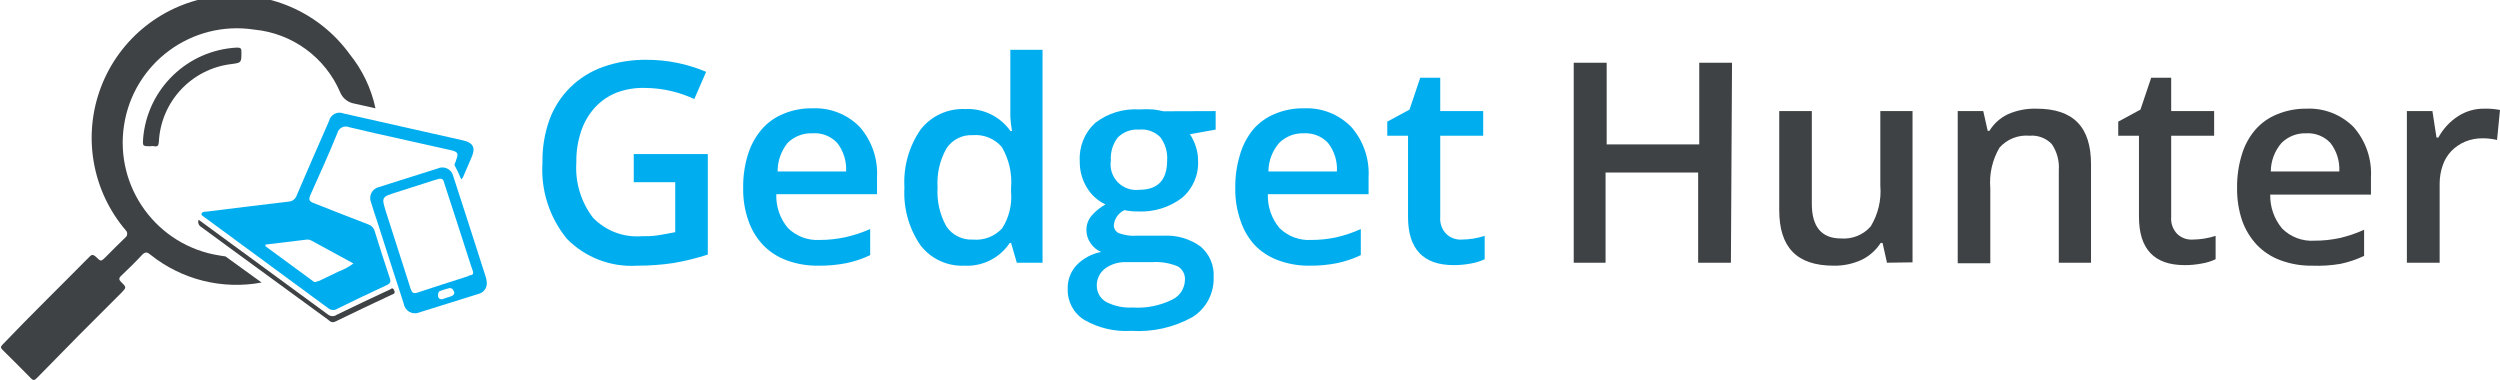
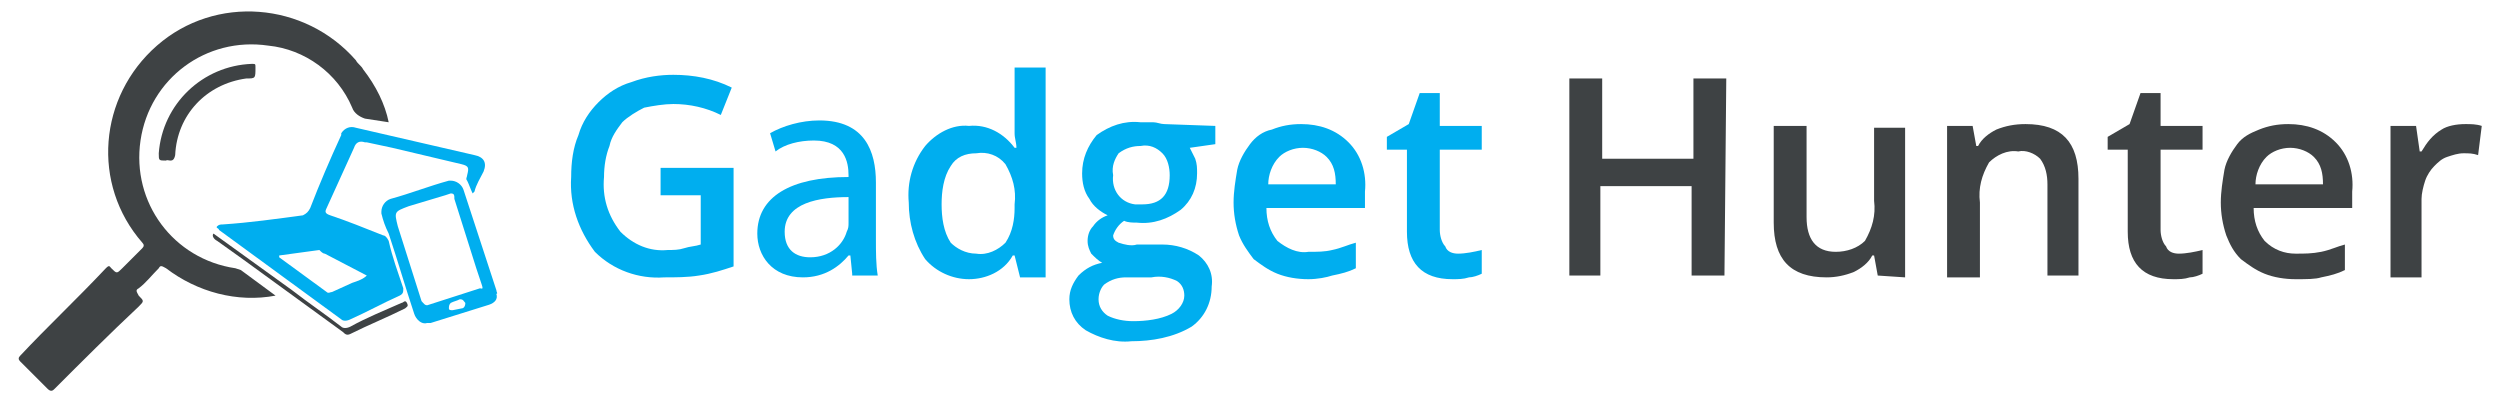
- <svg xmlns="http://www.w3.org/2000/svg" viewBox="0 0 135.03 20.52">
-   <defs>
-     <style>.a{fill:#00aeef;}.b{fill:#3e4244;}</style>
-   </defs>
-   <path class="a" d="M34.23,8.32h4v5.43a13.37,13.37,0,0,1-1.87.46,13.11,13.11,0,0,1-1.94.14,4.89,4.89,0,0,1-3.8-1.45,5.9,5.9,0,0,1-1.32-4.12,6.49,6.49,0,0,1,.38-2.32,4.77,4.77,0,0,1,1.13-1.75,4.87,4.87,0,0,1,1.77-1.1,6.85,6.85,0,0,1,2.35-.38,8.19,8.19,0,0,1,3.21.65L37.5,5.35a6.36,6.36,0,0,0-2.63-.6A4.05,4.05,0,0,0,33.31,5a3.19,3.19,0,0,0-1.18.81,3.55,3.55,0,0,0-.74,1.27,4.94,4.94,0,0,0-.26,1.68,4.43,4.43,0,0,0,.9,3,3.3,3.3,0,0,0,2.61,1c.29,0,.59,0,.89-.05s.61-.1.94-.17V9.84H34.23Z" />
-   <path class="a" d="M44.19,14.35a4.73,4.73,0,0,1-1.7-.29,3.38,3.38,0,0,1-1.28-.83,3.63,3.63,0,0,1-.79-1.32,5,5,0,0,1-.28-1.75,5.82,5.82,0,0,1,.25-1.79A3.83,3.83,0,0,1,41.13,7a3.06,3.06,0,0,1,1.18-.85,3.88,3.88,0,0,1,1.56-.3,3.37,3.37,0,0,1,2.56,1,3.8,3.8,0,0,1,.94,2.71v.93H41.93a2.69,2.69,0,0,0,.63,1.83,2.25,2.25,0,0,0,1.71.64,6.43,6.43,0,0,0,1.35-.14A7,7,0,0,0,47,12.37v1.41a5.6,5.6,0,0,1-1.27.43A7.26,7.26,0,0,1,44.19,14.35ZM43.87,7.2a1.8,1.8,0,0,0-1.33.52A2.44,2.44,0,0,0,42,9.26h3.7a2.3,2.3,0,0,0-.48-1.54A1.66,1.66,0,0,0,43.87,7.2Z" />
-   <path class="a" d="M52.09,14.35a2.83,2.83,0,0,1-2.38-1.11,5,5,0,0,1-.86-3.11A5,5,0,0,1,49.72,7a2.89,2.89,0,0,1,2.41-1.11,2.82,2.82,0,0,1,2.45,1.19h.08a6.69,6.69,0,0,1-.09-.78c0-.23,0-.43,0-.61v-3h1.74v11.5H54.92l-.31-1.07h-.07A2.76,2.76,0,0,1,52.09,14.35Zm.46-1.41a1.9,1.9,0,0,0,1.58-.61,3.14,3.14,0,0,0,.48-1.95v-.24a3.73,3.73,0,0,0-.5-2.2,1.86,1.86,0,0,0-1.57-.64A1.6,1.6,0,0,0,51.13,8a3.78,3.78,0,0,0-.49,2.12,3.84,3.84,0,0,0,.47,2.1A1.62,1.62,0,0,0,52.55,12.94Z" />
-   <path class="a" d="M65.66,6V7l-1.39.25a2.54,2.54,0,0,1,.31.64,2.36,2.36,0,0,1,.13.8,2.46,2.46,0,0,1-.87,2,3.66,3.66,0,0,1-2.4.73,3.25,3.25,0,0,1-.71-.07,1,1,0,0,0-.57.82.47.47,0,0,0,.26.42,2.34,2.34,0,0,0,1,.14h1.42a3.13,3.13,0,0,1,2,.58,2,2,0,0,1,.71,1.66,2.44,2.44,0,0,1-1.13,2.15,6,6,0,0,1-3.32.75,4.51,4.51,0,0,1-2.55-.6,1.89,1.89,0,0,1-.88-1.68,1.78,1.78,0,0,1,.48-1.27,2.48,2.48,0,0,1,1.32-.71,1.32,1.32,0,0,1-.57-.48,1.23,1.23,0,0,1-.22-.69,1.19,1.19,0,0,1,.26-.77,2.73,2.73,0,0,1,.77-.63,2.28,2.28,0,0,1-1-.9,2.62,2.62,0,0,1-.39-1.43,2.6,2.6,0,0,1,.83-2.07,3.54,3.54,0,0,1,2.39-.73,5.81,5.81,0,0,1,.72,0,4,4,0,0,1,.58.1Zm-6.42,9.44a1,1,0,0,0,.51.87,2.78,2.78,0,0,0,1.42.3,4.21,4.21,0,0,0,2.13-.42A1.2,1.2,0,0,0,64,15.14a.79.79,0,0,0-.38-.75,3.09,3.09,0,0,0-1.42-.23H60.85a1.81,1.81,0,0,0-1.17.35A1.14,1.14,0,0,0,59.24,15.46ZM60,8.67a1.38,1.38,0,0,0,1.54,1.58q1.5,0,1.5-1.59a1.87,1.87,0,0,0-.37-1.25A1.41,1.41,0,0,0,61.52,7a1.46,1.46,0,0,0-1.15.43A1.83,1.83,0,0,0,60,8.67Z" />
-   <path class="a" d="M70.74,14.35a4.73,4.73,0,0,1-1.7-.29,3.38,3.38,0,0,1-1.28-.83A3.63,3.63,0,0,1,67,11.91a5,5,0,0,1-.28-1.75,5.82,5.82,0,0,1,.25-1.79A3.83,3.83,0,0,1,67.68,7a3.06,3.06,0,0,1,1.18-.85,3.88,3.88,0,0,1,1.56-.3,3.37,3.37,0,0,1,2.56,1,3.8,3.8,0,0,1,.94,2.71v.93H68.48a2.69,2.69,0,0,0,.63,1.83,2.25,2.25,0,0,0,1.71.64,6.43,6.43,0,0,0,1.35-.14,7,7,0,0,0,1.33-.45v1.41a5.6,5.6,0,0,1-1.27.43A7.26,7.26,0,0,1,70.74,14.35ZM70.42,7.2a1.8,1.8,0,0,0-1.33.52,2.38,2.38,0,0,0-.58,1.54h3.7a2.3,2.3,0,0,0-.48-1.54A1.66,1.66,0,0,0,70.42,7.2Z" />
-   <path class="a" d="M78.93,12.94a4.15,4.15,0,0,0,1.26-.2V14a2.73,2.73,0,0,1-.73.23,4.83,4.83,0,0,1-.94.09c-1.65,0-2.47-.87-2.47-2.61V7.33H74.93V6.57l1.2-.65.58-1.72h1.08V6h2.32V7.33H77.79v4.38a1.18,1.18,0,0,0,.32.92A1.1,1.1,0,0,0,78.93,12.94Z" />
-   <path class="b" d="M93.49,14.19H91.72V9.32h-5v4.87H85V3.39h1.78V7.8h5V3.39h1.77Z" />
-   <path class="b" d="M101.92,14.19l-.24-1.07h-.1a2.56,2.56,0,0,1-1,.9,3.45,3.45,0,0,1-1.54.33c-2,0-2.94-1-2.94-3V6h1.76v5c0,1.25.52,1.88,1.58,1.88a1.93,1.93,0,0,0,1.6-.65,3.64,3.64,0,0,0,.52-2.2V6h1.74v8.17Z" />
-   <path class="b" d="M112.94,14.19H111.2v-5a2.22,2.22,0,0,0-.38-1.41,1.49,1.49,0,0,0-1.2-.45,1.94,1.94,0,0,0-1.62.64,3.7,3.7,0,0,0-.5,2.19v4.06h-1.76V6h1.38l.24,1.07h.09a2.36,2.36,0,0,1,1-.9A3.58,3.58,0,0,1,110,5.87c2,0,2.94,1,2.94,3Z" />
-   <path class="b" d="M118.41,12.94a4.15,4.15,0,0,0,1.26-.2V14a2.73,2.73,0,0,1-.73.23,4.83,4.83,0,0,1-.94.09c-1.65,0-2.47-.87-2.47-2.61V7.33h-1.12V6.57l1.2-.65.58-1.72h1.08V6h2.32V7.33h-2.32v4.38a1.18,1.18,0,0,0,.32.92A1.1,1.1,0,0,0,118.41,12.94Z" />
-   <path class="b" d="M124.88,14.35a4.73,4.73,0,0,1-1.7-.29,3.38,3.38,0,0,1-1.28-.83,3.8,3.8,0,0,1-.8-1.32,5.27,5.27,0,0,1-.27-1.75,5.82,5.82,0,0,1,.25-1.79A3.67,3.67,0,0,1,121.82,7,3.1,3.1,0,0,1,123,6.17a4,4,0,0,1,1.57-.3,3.37,3.37,0,0,1,2.56,1,3.79,3.79,0,0,1,.93,2.71v.93h-5.44a2.75,2.75,0,0,0,.64,1.83A2.25,2.25,0,0,0,125,13a6.45,6.45,0,0,0,1.36-.14,7,7,0,0,0,1.33-.45v1.41a5.6,5.6,0,0,1-1.27.43A7.33,7.33,0,0,1,124.88,14.35Zm-.32-7.15a1.8,1.8,0,0,0-1.33.52,2.38,2.38,0,0,0-.58,1.54h3.7a2.3,2.3,0,0,0-.48-1.54A1.66,1.66,0,0,0,124.56,7.2Z" />
-   <path class="b" d="M134.17,5.87a3.83,3.83,0,0,1,.86.07l-.16,1.62a3.33,3.33,0,0,0-.78-.09,2.39,2.39,0,0,0-.94.18,2.25,2.25,0,0,0-.74.5,2.08,2.08,0,0,0-.47.77,3,3,0,0,0-.17,1v4.27H130V6h1.38l.22,1.43h.1a3.18,3.18,0,0,1,1.06-1.15A2.53,2.53,0,0,1,134.17,5.87Z" />
-   <path class="a" d="M25,7.58,18.56,6.13a.58.58,0,0,0-.79.41c-.58,1.33-1.17,2.66-1.74,4a.49.49,0,0,1-.44.35c-1.48.17-2.95.36-4.43.54-.09,0-.23,0-.27.1s.08.14.15.2l6.72,4.94a.41.41,0,0,0,.47,0c.88-.43,1.77-.86,2.66-1.27.2-.09.23-.19.16-.39-.28-.85-.56-1.7-.82-2.55a.52.52,0,0,0-.34-.34c-1-.38-2-.78-2.94-1.15-.28-.1-.28-.21-.18-.45.49-1.1,1-2.21,1.45-3.33a.47.47,0,0,1,.64-.32l1.37.32,4.12.92c.39.09.43.18.28.55,0,.1-.14.21-.05.32a5.94,5.94,0,0,1,.33.71L25,9.59c.15-.36.31-.71.46-1.07C25.7,8,25.58,7.71,25,7.58ZM16.83,13l2.26,1.23a3.23,3.23,0,0,1-.79.43l-1.08.52c-.1,0-.2.12-.32,0l-2.56-1.88,0-.09,2.24-.27A.43.43,0,0,1,16.83,13Z" />
-   <path class="a" d="M26.25,15c-.59-1.83-1.17-3.66-1.77-5.49a.6.6,0,0,0-.84-.41c-1.06.33-2.11.67-3.16,1a.61.61,0,0,0-.44.83c.11.36.23.72.35,1.08.47,1.47.94,2.94,1.42,4.4a.61.61,0,0,0,.85.46l3.2-1a.58.58,0,0,0,.43-.63A1.31,1.31,0,0,0,26.25,15Zm-1.88,1-.45.15a.19.19,0,0,1-.26-.14c0-.12,0-.24.1-.29a4.48,4.48,0,0,1,.52-.16c.18,0,.21.12.26.24A.22.22,0,0,1,24.37,16Zm.94-1.09c-.93.3-1.86.59-2.78.9-.24.08-.3-.06-.36-.24l-1.32-4.12c-.25-.81-.25-.81.58-1.07l2-.64.32-.09c.22,0,.21.14.25.26.42,1.26.82,2.53,1.23,3.79.1.29.18.59.29.88S25.48,14.84,25.31,14.89Z" />
-   <path class="b" d="M8.15,7.9c-.45,0-.45,0-.42-.42A5.36,5.36,0,0,1,12.8,2.57c.2,0,.25.05.24.25,0,.56,0,.57-.54.64A4.45,4.45,0,0,0,8.58,7.67C8.56,8.07,8.28,7.83,8.15,7.9Z" />
-   <path class="b" d="M10.73,11.87,15,15c.91.67,1.83,1.34,2.73,2a.39.39,0,0,0,.46,0c.94-.46,1.88-.9,2.82-1.34.07,0,.18-.19.27,0s0,.21-.15.27c-1,.47-2,.94-3,1.43-.2.1-.3,0-.42-.1l-5.48-4-1.36-1A.31.31,0,0,1,10.73,11.87Z" />
-   <path class="b" d="M14.13,15.26a7.43,7.43,0,0,1-6-1.5c-.18-.15-.28-.17-.45,0-.36.39-.74.76-1.13,1.13-.15.14-.13.22,0,.35.29.28.28.29,0,.58Q4.23,18.12,2,20.41c-.13.14-.21.16-.35,0-.49-.51-1-1-1.51-1.51-.11-.11-.12-.17,0-.29C1.68,17,3.26,15.46,4.84,13.86c.16-.16.22-.07.33,0,.28.28.28.28.56,0s.71-.72,1.08-1.07a.25.25,0,0,0,0-.33A7.7,7.7,0,1,1,18.89,2.93a6.93,6.93,0,0,1,1.39,2.92l-1.21-.27A1,1,0,0,1,18.38,5a5.63,5.63,0,0,0-4.64-3.4,6.17,6.17,0,0,0-1.88,12.2l.32.05Z" />
+ <svg xmlns="http://www.w3.org/2000/svg" version="1.1" id="Layer_1" x="0px" y="0px" viewBox="0 0 137 22" style="enable-background:new 0 0 137 22;" xml:space="preserve">
+   <style type="text/css">
+ 	.st0{fill:#00AEEF;}
+ 	.st1{fill:#3E4244;}
+ </style>
+   <path class="st0" d="M36.2,9.2h4v5.4c-0.6,0.2-1.2,0.4-1.9,0.5c-0.6,0.1-1.3,0.1-1.9,0.1c-1.4,0.1-2.8-0.4-3.8-1.4  c-0.9-1.2-1.4-2.6-1.3-4.1c0-0.8,0.1-1.6,0.4-2.3c0.2-0.7,0.6-1.3,1.1-1.8c0.5-0.5,1.1-0.9,1.8-1.1c0.8-0.3,1.6-0.4,2.3-0.4  c1.1,0,2.2,0.2,3.2,0.7l-0.6,1.5c-0.8-0.4-1.7-0.6-2.6-0.6c-0.5,0-1.1,0.1-1.6,0.2c-0.4,0.2-0.9,0.5-1.2,0.8  c-0.3,0.4-0.6,0.8-0.7,1.3c-0.2,0.5-0.3,1.1-0.3,1.7c-0.1,1.1,0.2,2.1,0.9,3c0.7,0.7,1.6,1.1,2.6,1c0.3,0,0.6,0,0.9-0.1  s0.6-0.1,0.9-0.2v-2.7h-2.2V9.2z" />
+   <path class="st0" d="M53.1,15.3c-0.9,0-1.8-0.4-2.4-1.1c-0.6-0.9-0.9-2-0.9-3.1c-0.1-1.1,0.2-2.2,0.9-3.1c0.6-0.7,1.5-1.2,2.4-1.1  c1-0.1,1.9,0.4,2.5,1.2h0.1c0-0.3-0.1-0.5-0.1-0.8c0-0.2,0-0.4,0-0.6v-3h1.7v11.5h-1.4L55.6,14h-0.1C55,14.9,54,15.3,53.1,15.3z   M53.5,13.9c0.6,0.1,1.2-0.2,1.6-0.6c0.4-0.6,0.5-1.3,0.5-1.9v-0.2c0.1-0.8-0.1-1.5-0.5-2.2c-0.4-0.5-1-0.7-1.6-0.6  c-0.6,0-1.1,0.2-1.4,0.7c-0.4,0.6-0.5,1.4-0.5,2.1c0,0.7,0.1,1.5,0.5,2.1C52.4,13.6,52.9,13.9,53.5,13.9z" />
+   <path class="st0" d="M66.6,6.9v1l-1.4,0.2c0.1,0.2,0.2,0.4,0.3,0.6c0.1,0.3,0.1,0.5,0.1,0.8c0,0.8-0.3,1.5-0.9,2  c-0.7,0.5-1.5,0.8-2.4,0.7c-0.2,0-0.5,0-0.7-0.1c-0.3,0.2-0.5,0.5-0.6,0.8c0,0.2,0.1,0.3,0.3,0.4c0.3,0.1,0.7,0.2,1,0.1h1.4  c0.7,0,1.4,0.2,2,0.6c0.5,0.4,0.8,1,0.7,1.7c0,0.9-0.4,1.7-1.1,2.2c-1,0.6-2.2,0.8-3.3,0.8c-0.9,0.1-1.8-0.2-2.5-0.6  c-0.6-0.4-0.9-1-0.9-1.7c0-0.5,0.2-0.9,0.5-1.3c0.4-0.4,0.8-0.6,1.3-0.7c-0.2-0.1-0.4-0.3-0.6-0.5c-0.1-0.2-0.2-0.4-0.2-0.7  c0-0.3,0.1-0.6,0.3-0.8c0.2-0.3,0.5-0.5,0.8-0.6c-0.4-0.2-0.8-0.5-1-0.9c-0.3-0.4-0.4-0.9-0.4-1.4c0-0.8,0.3-1.5,0.8-2.1  c0.7-0.5,1.5-0.8,2.4-0.7c0.2,0,0.5,0,0.7,0c0.2,0,0.4,0.1,0.6,0.1L66.6,6.9z M60.2,16.4c0,0.4,0.2,0.7,0.5,0.9  c0.4,0.2,0.9,0.3,1.4,0.3c0.7,0,1.5-0.1,2.1-0.4c0.4-0.2,0.7-0.6,0.7-1c0-0.3-0.1-0.6-0.4-0.8c-0.4-0.2-0.9-0.3-1.4-0.2h-1.4  c-0.4,0-0.8,0.1-1.2,0.4C60.4,15.7,60.2,16,60.2,16.4L60.2,16.4z M61,9.6c-0.1,0.8,0.4,1.5,1.2,1.6c0.1,0,0.3,0,0.4,0  c1,0,1.5-0.5,1.5-1.6c0-0.4-0.1-0.9-0.4-1.2c-0.3-0.3-0.7-0.5-1.2-0.4c-0.4,0-0.8,0.1-1.2,0.4C61.1,8.7,60.9,9.1,61,9.6z" />
+   <path class="st0" d="M71.7,15.3c-0.6,0-1.2-0.1-1.7-0.3c-0.5-0.2-0.9-0.5-1.3-0.8c-0.3-0.4-0.6-0.8-0.8-1.3  c-0.2-0.6-0.3-1.2-0.3-1.8c0-0.6,0.1-1.2,0.2-1.8c0.1-0.5,0.4-1,0.7-1.4c0.3-0.4,0.7-0.7,1.2-0.8c0.5-0.2,1-0.3,1.6-0.3  c1,0,1.9,0.3,2.6,1c0.7,0.7,1,1.7,0.9,2.7v0.9h-5.4c0,0.7,0.2,1.3,0.6,1.8c0.5,0.4,1.1,0.7,1.7,0.6c0.5,0,0.9,0,1.3-0.1  c0.5-0.1,0.9-0.3,1.3-0.4v1.4c-0.4,0.2-0.8,0.3-1.3,0.4C72.7,15.2,72.2,15.3,71.7,15.3z M71.4,8.1c-0.5,0-1,0.2-1.3,0.5  c-0.4,0.4-0.6,1-0.6,1.5h3.7c0-0.6-0.1-1.1-0.5-1.5C72.4,8.3,71.9,8.1,71.4,8.1z" />
+   <path class="st0" d="M79.9,13.9c0.4,0,0.9-0.1,1.3-0.2v1.3c-0.2,0.1-0.5,0.2-0.7,0.2c-0.3,0.1-0.6,0.1-0.9,0.1  c-1.7,0-2.5-0.9-2.5-2.6V8.2h-1.1V7.5l1.2-0.7l0.6-1.7h1.1v1.8h2.3v1.3h-2.3v4.4c0,0.3,0.1,0.7,0.3,0.9  C79.3,13.8,79.6,13.9,79.9,13.9z" />
+   <path class="st1" d="M94.5,15.1h-1.8v-4.9h-5v4.9H86V4.3h1.8v4.4h5V4.3h1.8L94.5,15.1z" />
+   <path class="st1" d="M102.9,15.1l-0.2-1.1h-0.1c-0.2,0.4-0.6,0.7-1,0.9c-0.5,0.2-1,0.3-1.5,0.3c-2,0-2.9-1-2.9-3V6.9h1.8v5  c0,1.2,0.5,1.9,1.6,1.9c0.6,0,1.2-0.2,1.6-0.6c0.4-0.7,0.6-1.4,0.5-2.2v-4h1.7v8.2L102.9,15.1z" />
+   <path class="st1" d="M113.9,15.1h-1.7v-5c0-0.5-0.1-1-0.4-1.4c-0.3-0.3-0.8-0.5-1.2-0.4c-0.6-0.1-1.2,0.2-1.6,0.6  c-0.4,0.7-0.6,1.4-0.5,2.2v4.1h-1.8V6.9h1.4l0.2,1.1h0.1c0.2-0.4,0.6-0.7,1-0.9c0.5-0.2,1-0.3,1.6-0.3c2,0,2.9,1,2.9,3V15.1z" />
+   <path class="st1" d="M119.4,13.9c0.4,0,0.9-0.1,1.3-0.2v1.3c-0.2,0.1-0.5,0.2-0.7,0.2c-0.3,0.1-0.6,0.1-0.9,0.1  c-1.7,0-2.5-0.9-2.5-2.6V8.2h-1.1V7.5l1.2-0.7l0.6-1.7h1.1v1.8h2.3v1.3h-2.3v4.4c0,0.3,0.1,0.7,0.3,0.9  C118.8,13.8,119.1,13.9,119.4,13.9z" />
+   <path class="st1" d="M125.8,15.3c-0.6,0-1.2-0.1-1.7-0.3c-0.5-0.2-0.9-0.5-1.3-0.8c-0.4-0.4-0.6-0.8-0.8-1.3  c-0.2-0.6-0.3-1.2-0.3-1.8c0-0.6,0.1-1.2,0.2-1.8c0.1-0.5,0.4-1,0.7-1.4c0.3-0.4,0.7-0.6,1.2-0.8c0.5-0.2,1-0.3,1.6-0.3  c1,0,1.9,0.3,2.6,1c0.7,0.7,1,1.7,0.9,2.7v0.9h-5.4c0,0.7,0.2,1.3,0.6,1.8c0.5,0.5,1.1,0.7,1.7,0.7c0.5,0,0.9,0,1.4-0.1  c0.5-0.1,0.9-0.3,1.3-0.4v1.4c-0.4,0.2-0.8,0.3-1.3,0.4C126.9,15.3,126.4,15.3,125.8,15.3z M125.5,8.1c-0.5,0-1,0.2-1.3,0.5  c-0.4,0.4-0.6,1-0.6,1.5h3.7c0-0.6-0.1-1.1-0.5-1.5C126.5,8.3,126,8.1,125.5,8.1z" />
+   <path class="st1" d="M135.1,6.8c0.3,0,0.6,0,0.9,0.1l-0.2,1.6c-0.3-0.1-0.5-0.1-0.8-0.1c-0.3,0-0.6,0.1-0.9,0.2  c-0.3,0.1-0.5,0.3-0.7,0.5c-0.2,0.2-0.4,0.5-0.5,0.8c-0.1,0.3-0.2,0.7-0.2,1v4.3H131V6.9h1.4l0.2,1.4h0.1c0.3-0.5,0.6-0.9,1.1-1.2  C134.1,6.9,134.6,6.8,135.1,6.8z" />
+   <path class="st0" d="M26,8.5L19.5,7c-0.3-0.1-0.6,0-0.8,0.3c0,0,0,0.1,0,0.1c-0.6,1.3-1.2,2.7-1.7,4c-0.1,0.2-0.2,0.3-0.4,0.4  c-1.5,0.2-2.9,0.4-4.4,0.5c-0.1,0-0.2,0-0.3,0.1s0.1,0.1,0.1,0.2l6.7,4.9c0.1,0.1,0.3,0.1,0.5,0c0.9-0.4,1.8-0.9,2.7-1.3  c0.2-0.1,0.2-0.2,0.2-0.4c-0.3-0.9-0.6-1.7-0.8-2.6c-0.1-0.2-0.2-0.3-0.3-0.3c-1-0.4-2-0.8-2.9-1.1c-0.3-0.1-0.3-0.2-0.2-0.4  c0.5-1.1,1-2.2,1.5-3.3c0.1-0.3,0.3-0.4,0.6-0.3c0,0,0,0,0.1,0l1.4,0.3L25.3,9c0.4,0.1,0.4,0.2,0.3,0.6c0,0.1-0.1,0.2,0,0.3  c0.1,0.2,0.2,0.5,0.3,0.7l0.1-0.1c0.1-0.4,0.3-0.7,0.5-1.1C26.7,8.9,26.5,8.6,26,8.5z M17.8,13.9l2.3,1.2c-0.2,0.2-0.5,0.3-0.8,0.4  l-1.1,0.5c-0.1,0-0.2,0.1-0.3,0l-2.6-1.9v-0.1l2.2-0.3C17.6,13.8,17.7,13.9,17.8,13.9z" />
+   <path class="st0" d="M27.2,15.9c-0.6-1.8-1.2-3.7-1.8-5.5c-0.1-0.3-0.4-0.5-0.7-0.5c0,0-0.1,0-0.1,0c-1.1,0.3-2.1,0.7-3.2,1  c-0.3,0.1-0.5,0.4-0.5,0.7c0,0,0,0.1,0,0.1c0.1,0.4,0.2,0.7,0.4,1.1c0.5,1.5,0.9,2.9,1.4,4.4c0.1,0.3,0.4,0.6,0.7,0.5  c0.1,0,0.1,0,0.2,0l3.2-1c0.3-0.1,0.5-0.3,0.4-0.6C27.3,16.1,27.2,16,27.2,15.9z M25.3,16.9l-0.5,0.1c-0.1,0-0.2,0-0.2-0.1  c0,0,0,0,0,0c0-0.1,0-0.2,0.1-0.3c0.2-0.1,0.3-0.1,0.5-0.2c0.2,0,0.2,0.1,0.3,0.2C25.5,16.8,25.4,16.9,25.3,16.9z M26.3,15.8  c-0.9,0.3-1.9,0.6-2.8,0.9c-0.2,0.1-0.3-0.1-0.4-0.2l-1.3-4.1c-0.2-0.8-0.2-0.8,0.6-1.1l2-0.6l0.3-0.1c0.2,0,0.2,0.1,0.2,0.3  c0.4,1.3,0.8,2.5,1.2,3.8c0.1,0.3,0.2,0.6,0.3,0.9S26.4,15.8,26.3,15.8L26.3,15.8z" />
+   <path class="st1" d="M9.1,8.8c-0.4,0-0.4,0-0.4-0.4c0.2-2.7,2.4-4.8,5.1-4.9c0.2,0,0.2,0,0.2,0.2c0,0.6,0,0.6-0.5,0.6  c-2.2,0.3-3.8,2-3.9,4.2C9.5,9,9.2,8.7,9.1,8.8z" />
+   <path class="st1" d="M11.7,12.8l4.3,3.1c0.9,0.7,1.8,1.3,2.7,2c0.1,0.1,0.3,0.1,0.5,0c0.9-0.5,1.9-0.9,2.8-1.3c0.1,0,0.2-0.2,0.3,0  c0.1,0.2,0,0.2-0.1,0.3c-1,0.5-2,0.9-3,1.4c-0.2,0.1-0.3,0-0.4-0.1l-5.5-4l-1.4-1C11.7,13.1,11.6,12.9,11.7,12.8z" />
+   <path class="st1" d="M15.1,16.2c-2.1,0.4-4.3-0.2-6-1.5c-0.2-0.1-0.3-0.2-0.4,0c-0.4,0.4-0.7,0.8-1.1,1.1c-0.2,0.1-0.1,0.2,0,0.4  c0.3,0.3,0.3,0.3,0,0.6C6,18.3,4.5,19.8,3,21.3c-0.1,0.1-0.2,0.2-0.4,0c-0.5-0.5-1-1-1.5-1.5c-0.1-0.1-0.1-0.2,0-0.3  c1.5-1.6,3.1-3.1,4.7-4.8c0.2-0.2,0.2-0.1,0.3,0c0.3,0.3,0.3,0.3,0.6,0s0.7-0.7,1.1-1.1c0.1-0.1,0.1-0.2,0-0.3  C5,10.1,5.4,5.3,8.6,2.5s8.1-2.4,10.9,0.8c0.1,0.2,0.3,0.3,0.4,0.5c0.7,0.9,1.2,1.9,1.4,2.9L20,6.5c-0.3-0.1-0.6-0.3-0.7-0.6  c-0.8-1.9-2.6-3.2-4.6-3.4c-3.4-0.5-6.5,1.8-7,5.2s1.8,6.5,5.2,7l0.3,0.1L15.1,16.2z" />
+   <g>
+     <path class="st0" d="M46.7,15l-0.1-1h-0.1c-0.5,0.6-1.3,1.2-2.5,1.2c-1.7,0-2.5-1.2-2.5-2.4c0-2,1.8-3.1,5-3.1V9.6   c0-0.7-0.2-1.9-1.9-1.9c-0.8,0-1.6,0.2-2.1,0.6l-0.3-1c0.7-0.4,1.7-0.7,2.7-0.7c2.5,0,3.1,1.7,3.1,3.4v3.1c0,0.7,0,1.4,0.1,2H46.7z    M46.5,10.8c-1.6,0-3.5,0.3-3.5,1.9c0,1,0.6,1.4,1.4,1.4c1.1,0,1.8-0.7,2-1.4c0.1-0.2,0.1-0.3,0.1-0.5V10.8z" />
+   </g>
</svg>
